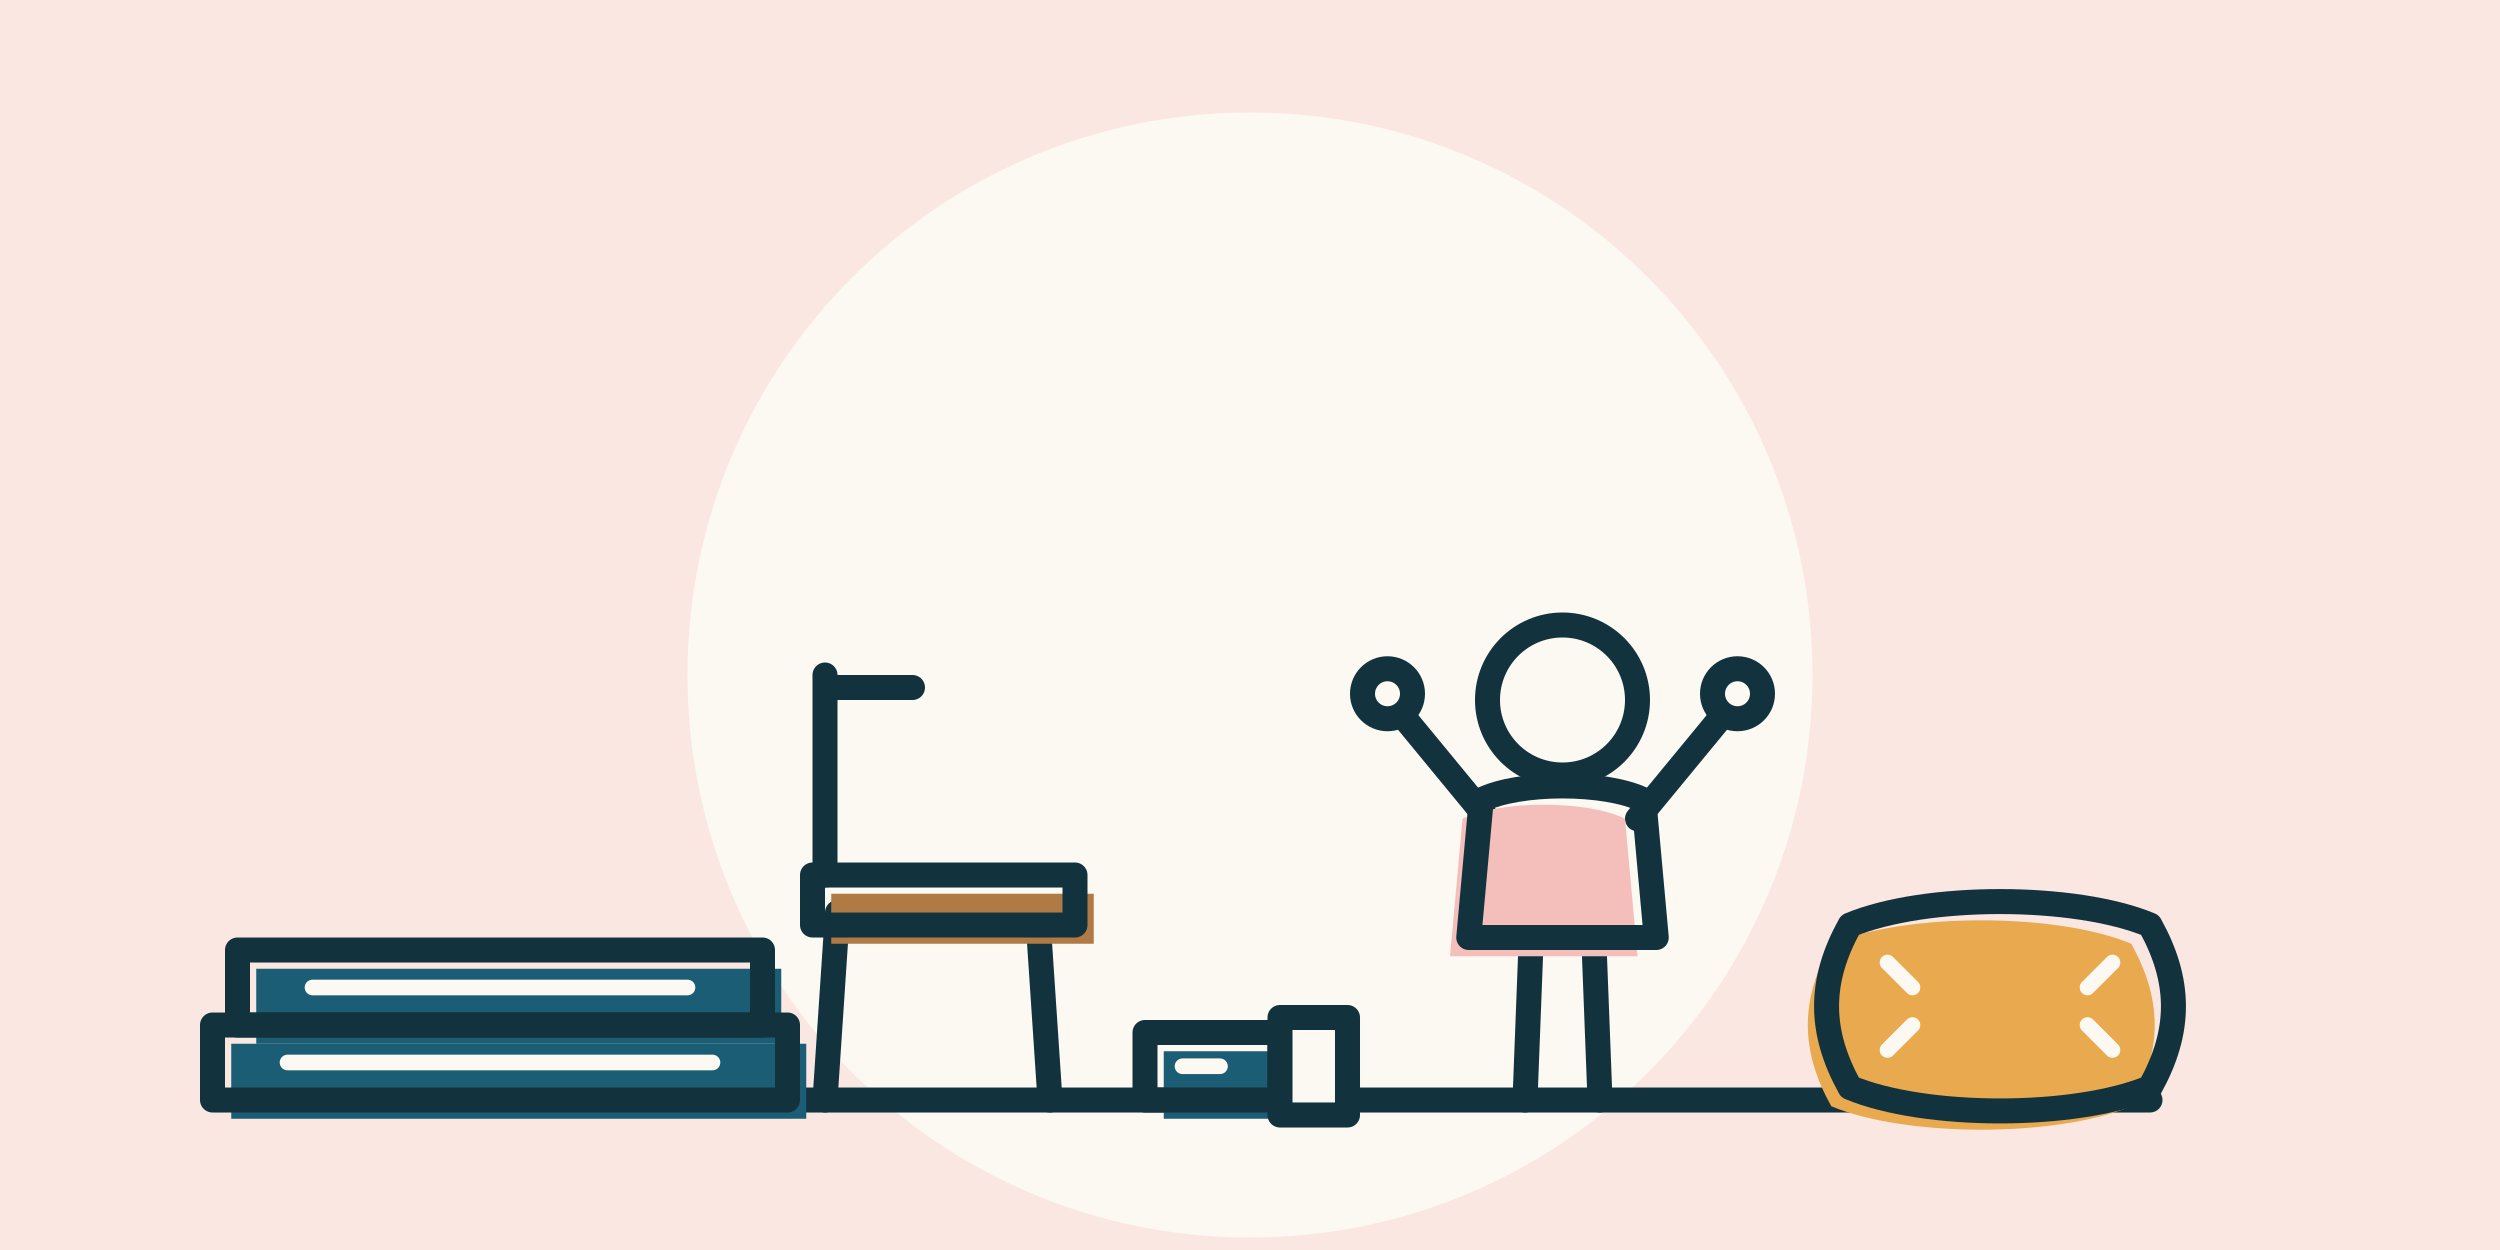
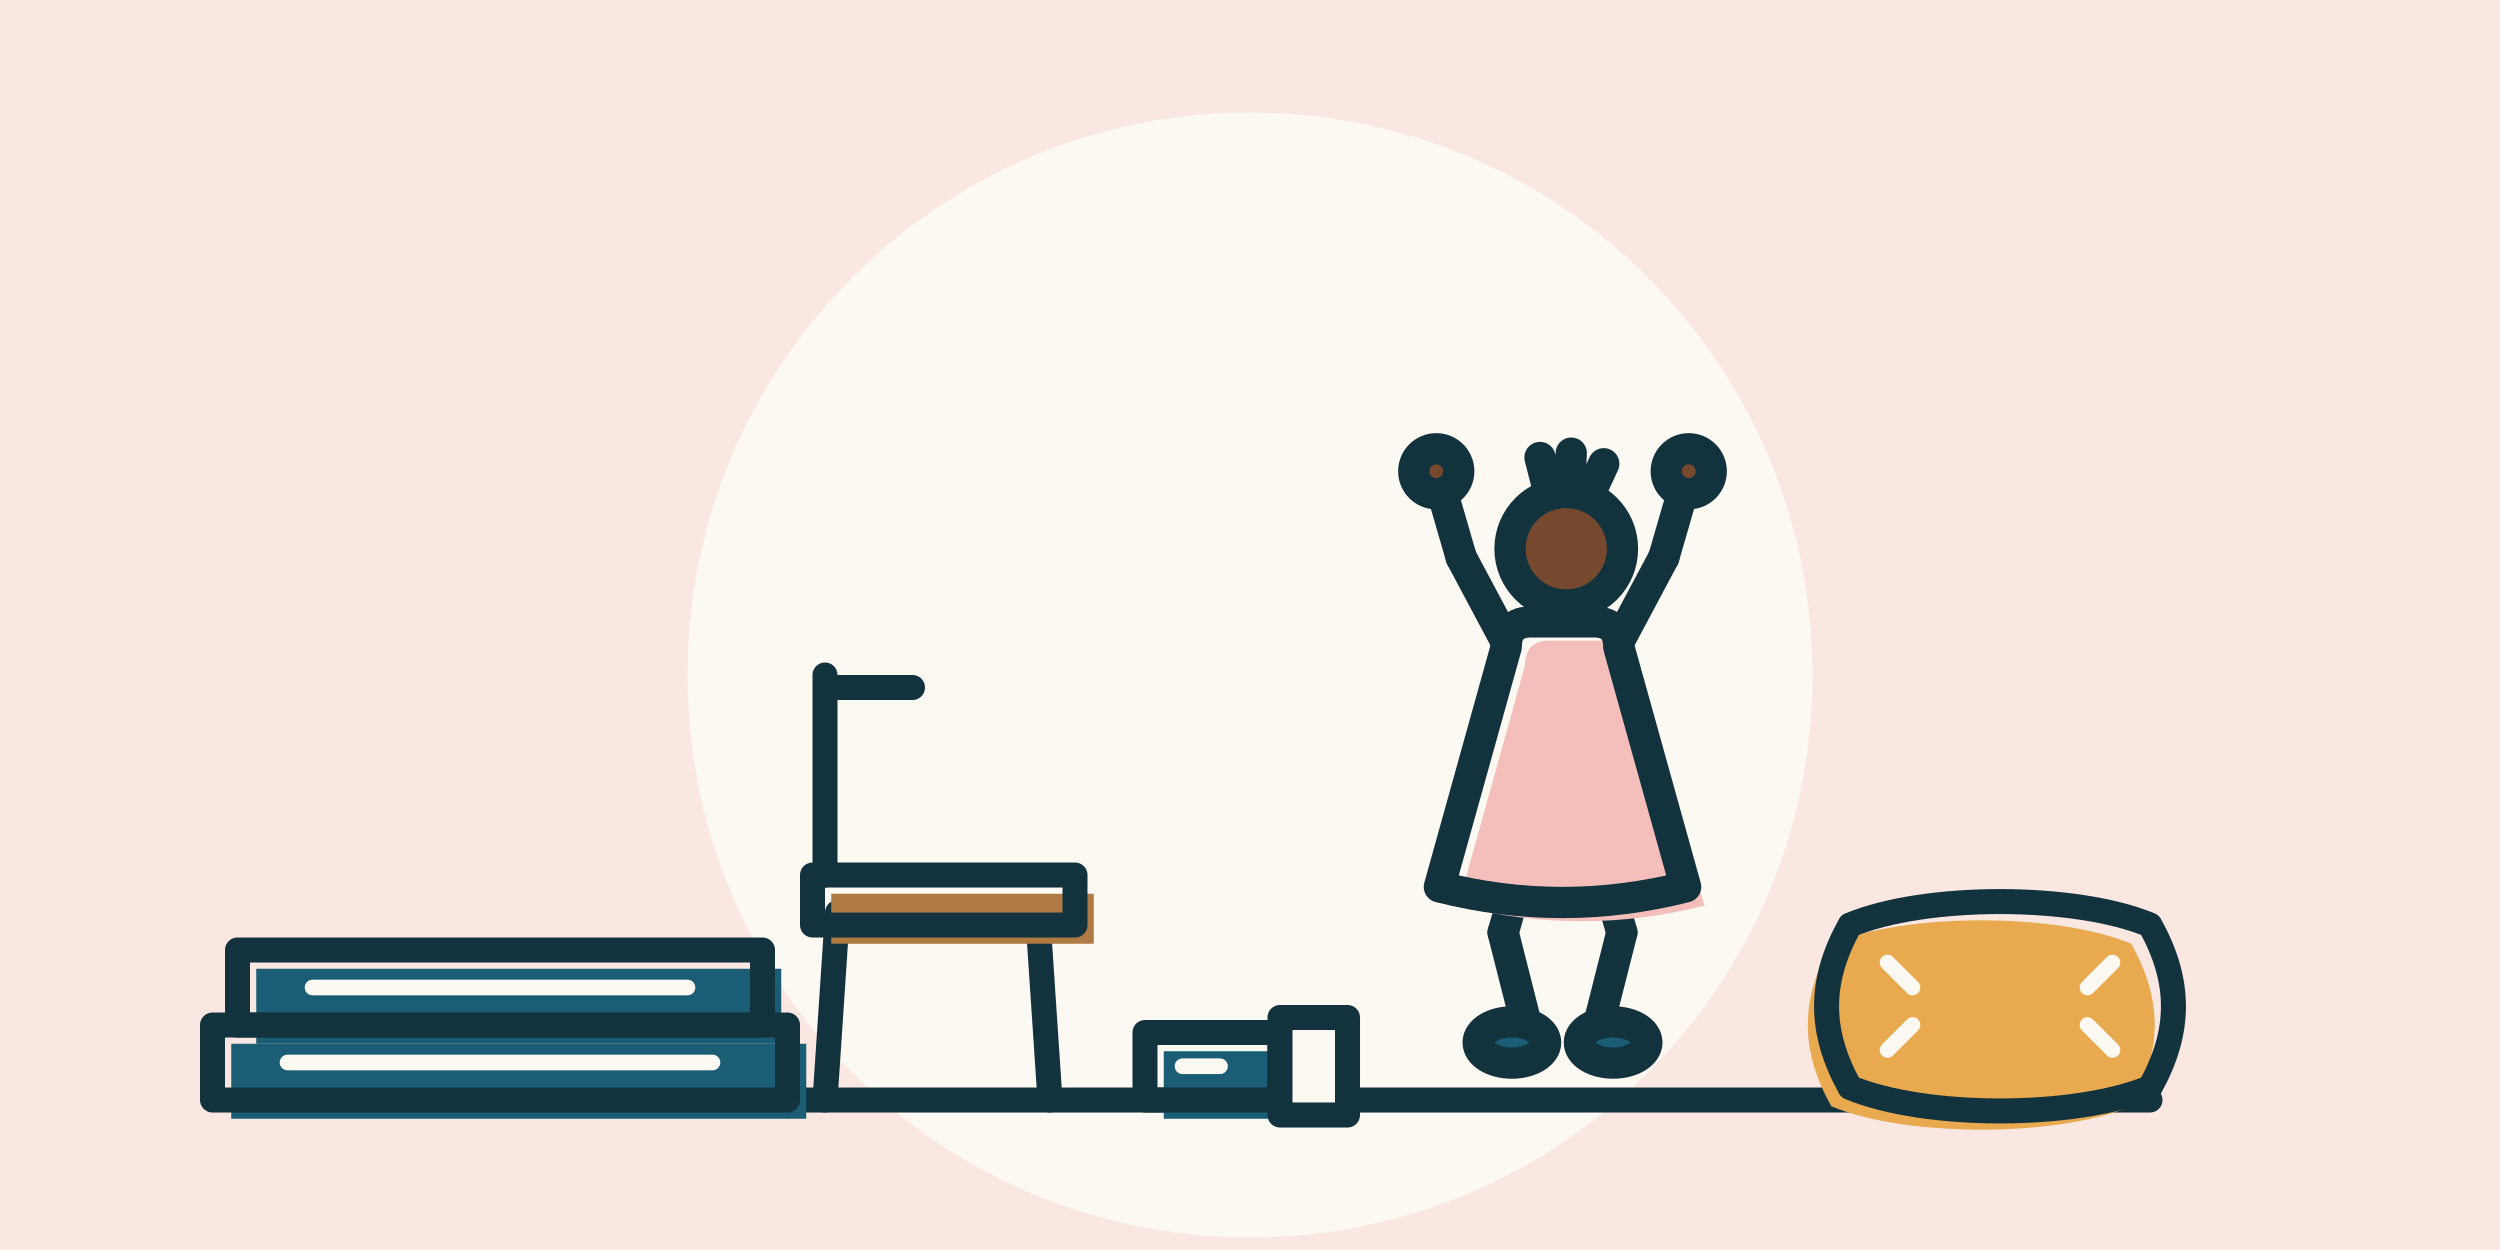
<svg xmlns="http://www.w3.org/2000/svg" width="1200" height="600" viewBox="0 0 400 200">
  <rect width="400" height="200" fill="#FAE7E2" />
  <circle cx="200" cy="108" r="90" fill="#FCF8F2" />
  <g transform="translate(200 176)" stroke="#12323D" stroke-linecap="round" stroke-linejoin="round">
    <path d="M-144 0H144" fill="none" stroke-width="4" />
  </g>
  <g transform="translate(80 176) scale(1 1)" stroke="#12323D" stroke-linecap="round" stroke-linejoin="round">
    <path d="M-42 -24H42V-12H-42Z" fill="#1A5D74" stroke="none" transform="translate(3 3)" />
    <path d="M-42 -24H42V-12H-42Z" fill="none" stroke-width="4" />
    <path d="M-46 -12H46V0H-46Z" fill="#1A5D74" stroke="none" transform="translate(3 3)" />
    <path d="M-46 -12H46V0H-46Z" fill="none" stroke-width="4" />
    <path d="M-30 -18H30M-34 -6H34" fill="none" stroke="#FCF8F2" stroke-width="2.5" />
  </g>
  <g transform="translate(150 176) scale(1 1)" stroke="#12323D" stroke-linecap="round" stroke-linejoin="round">
    <path d="M16 -30L18 0M-16 -30L-18 0" fill="none" stroke-width="4" />
    <path d="M-20 -36H22V-28H-20Z" fill="#B07A45" stroke="none" transform="translate(3 3)" />
    <path d="M-20 -36H22V-28H-20Z" fill="none" stroke-width="4" />
    <path d="M-18 -36L-18 -68M-18 -66H-4" fill="none" stroke-width="4" />
  </g>
-   <g transform="translate(250 176) scale(-1 1)" stroke="#12323D" stroke-linecap="round" stroke-linejoin="round">
-     <path d="M-5 -26L-6 0M5 -26L6 0" fill="none" stroke-width="4" />
-     <path d="M-12 -45L-26 -62M12 -45L26 -62" fill="none" stroke-width="4" />
-     <path d="M-13 -48C-7 -51 7 -51 13 -48L15 -26H-15Z" fill="#F4BEBB" stroke="none" transform="translate(3 3)" />
-     <path d="M-13 -48C-7 -51 7 -51 13 -48L15 -26H-15Z" fill="none" stroke-width="4" />
-     <circle cx="-28" cy="-65" r="4" fill="#FCF8F2" stroke-width="4" />
-     <circle cx="28" cy="-65" r="4" fill="#FCF8F2" stroke-width="4" />
-     <circle cx="0" cy="-64" r="12" fill="#FCF8F2" stroke-width="4" />
+   <g stroke="#12323D" stroke-linecap="round" stroke-linejoin="round">
+     <path d="M254.5 131.9L259.5 149.2" fill="none" stroke-width="5" />
+     <path d="M259.5 149.2L255.3 165.8" fill="none" stroke-width="5" />
+     <ellipse cx="258.1" cy="166.8" rx="5.4" ry="3.3" fill="#1A5D74" stroke-width="5" />
+     <path d="M245.5 131.9L240.5 149.2" fill="none" stroke-width="5" />
+     <path d="M240.5 149.2L244.7 165.8" fill="none" stroke-width="5" />
+     <ellipse cx="241.9" cy="166.8" rx="5.4" ry="3.3" fill="#1A5D74" stroke-width="5" />
+     <path d="M259 102.7L266.2 89.2" fill="none" stroke-width="5" />
+     <path d="M266.2 89.2L270.2 75.4" fill="none" stroke-width="5" />
+     <path d="M241 102.7L233.8 89.2" fill="none" stroke-width="5" />
+     <path d="M233.8 89.2L229.8 75.4" fill="none" stroke-width="5" />
+     <path d="M262 106.5Q262 102.5 258 102.5L248 102.5Q244 102.5 244 106.5L233.3 144.9Q253 149.9 272.7 144.9Z" fill="#F4BEBB" stroke="none" />
+     <path d="M259 103.5Q259 99.5 255 99.5L245 99.5Q241 99.5 241 103.5L230.3 141.9Q250 146.9 269.7 141.9Z" fill="none" stroke-width="5" />
  </g>
  <g transform="translate(320 176) scale(-1 1)" stroke="#12323D" stroke-linecap="round" stroke-linejoin="round">
    <path d="M-24 -28C-12 -33 12 -33 24 -28C29 -19 29 -11 24 -2C12 3 -12 3 -24 -2C-29 -11 -29 -19 -24 -28Z" fill="#E8A94F" stroke="none" transform="translate(3 3)" />
    <path d="M-24 -28C-12 -33 12 -33 24 -28C29 -19 29 -11 24 -2C12 3 -12 3 -24 -2C-29 -11 -29 -19 -24 -28Z" fill="none" stroke-width="4" />
    <path d="M-18 -22L-14 -18M18 -22L14 -18M-18 -8L-14 -12M18 -8L14 -12" fill="none" stroke="#FCF8F2" stroke-width="2.5" />
  </g>
  <g transform="translate(200 176) scale(0.6 0.6)" stroke="#12323D" stroke-linecap="round" stroke-linejoin="round">
    <path d="M-28 -18H8V0H-28Z" fill="#1A5D74" stroke="none" transform="translate(5 5)" />
    <path d="M-28 -18H8V0H-28Z" fill="none" stroke-width="6.67" />
    <path d="M8 -22H26V4H8Z" fill="#FCF8F2" stroke-width="6.67" />
    <path d="M-18 -9H-8" fill="none" stroke="#FCF8F2" stroke-width="4.17" />
  </g>
+   <g stroke="#12323D" stroke-linecap="round" stroke-linejoin="round">
+     <circle cx="270.2" cy="75.4" r="3.6" fill="#76492F" stroke-width="5" />
+     <circle cx="229.8" cy="75.4" r="3.6" fill="#76492F" stroke-width="5" />
+     <circle cx="250.6" cy="87.8" r="9" fill="#76492F" stroke-width="5" />
+     <path d="M247.9 79.1L246.4 73.2M251.1 78.8L251.4 72.5M254.2 79.4L256.6 74.2" fill="none" stroke-width="5" />
+   </g>
</svg>
